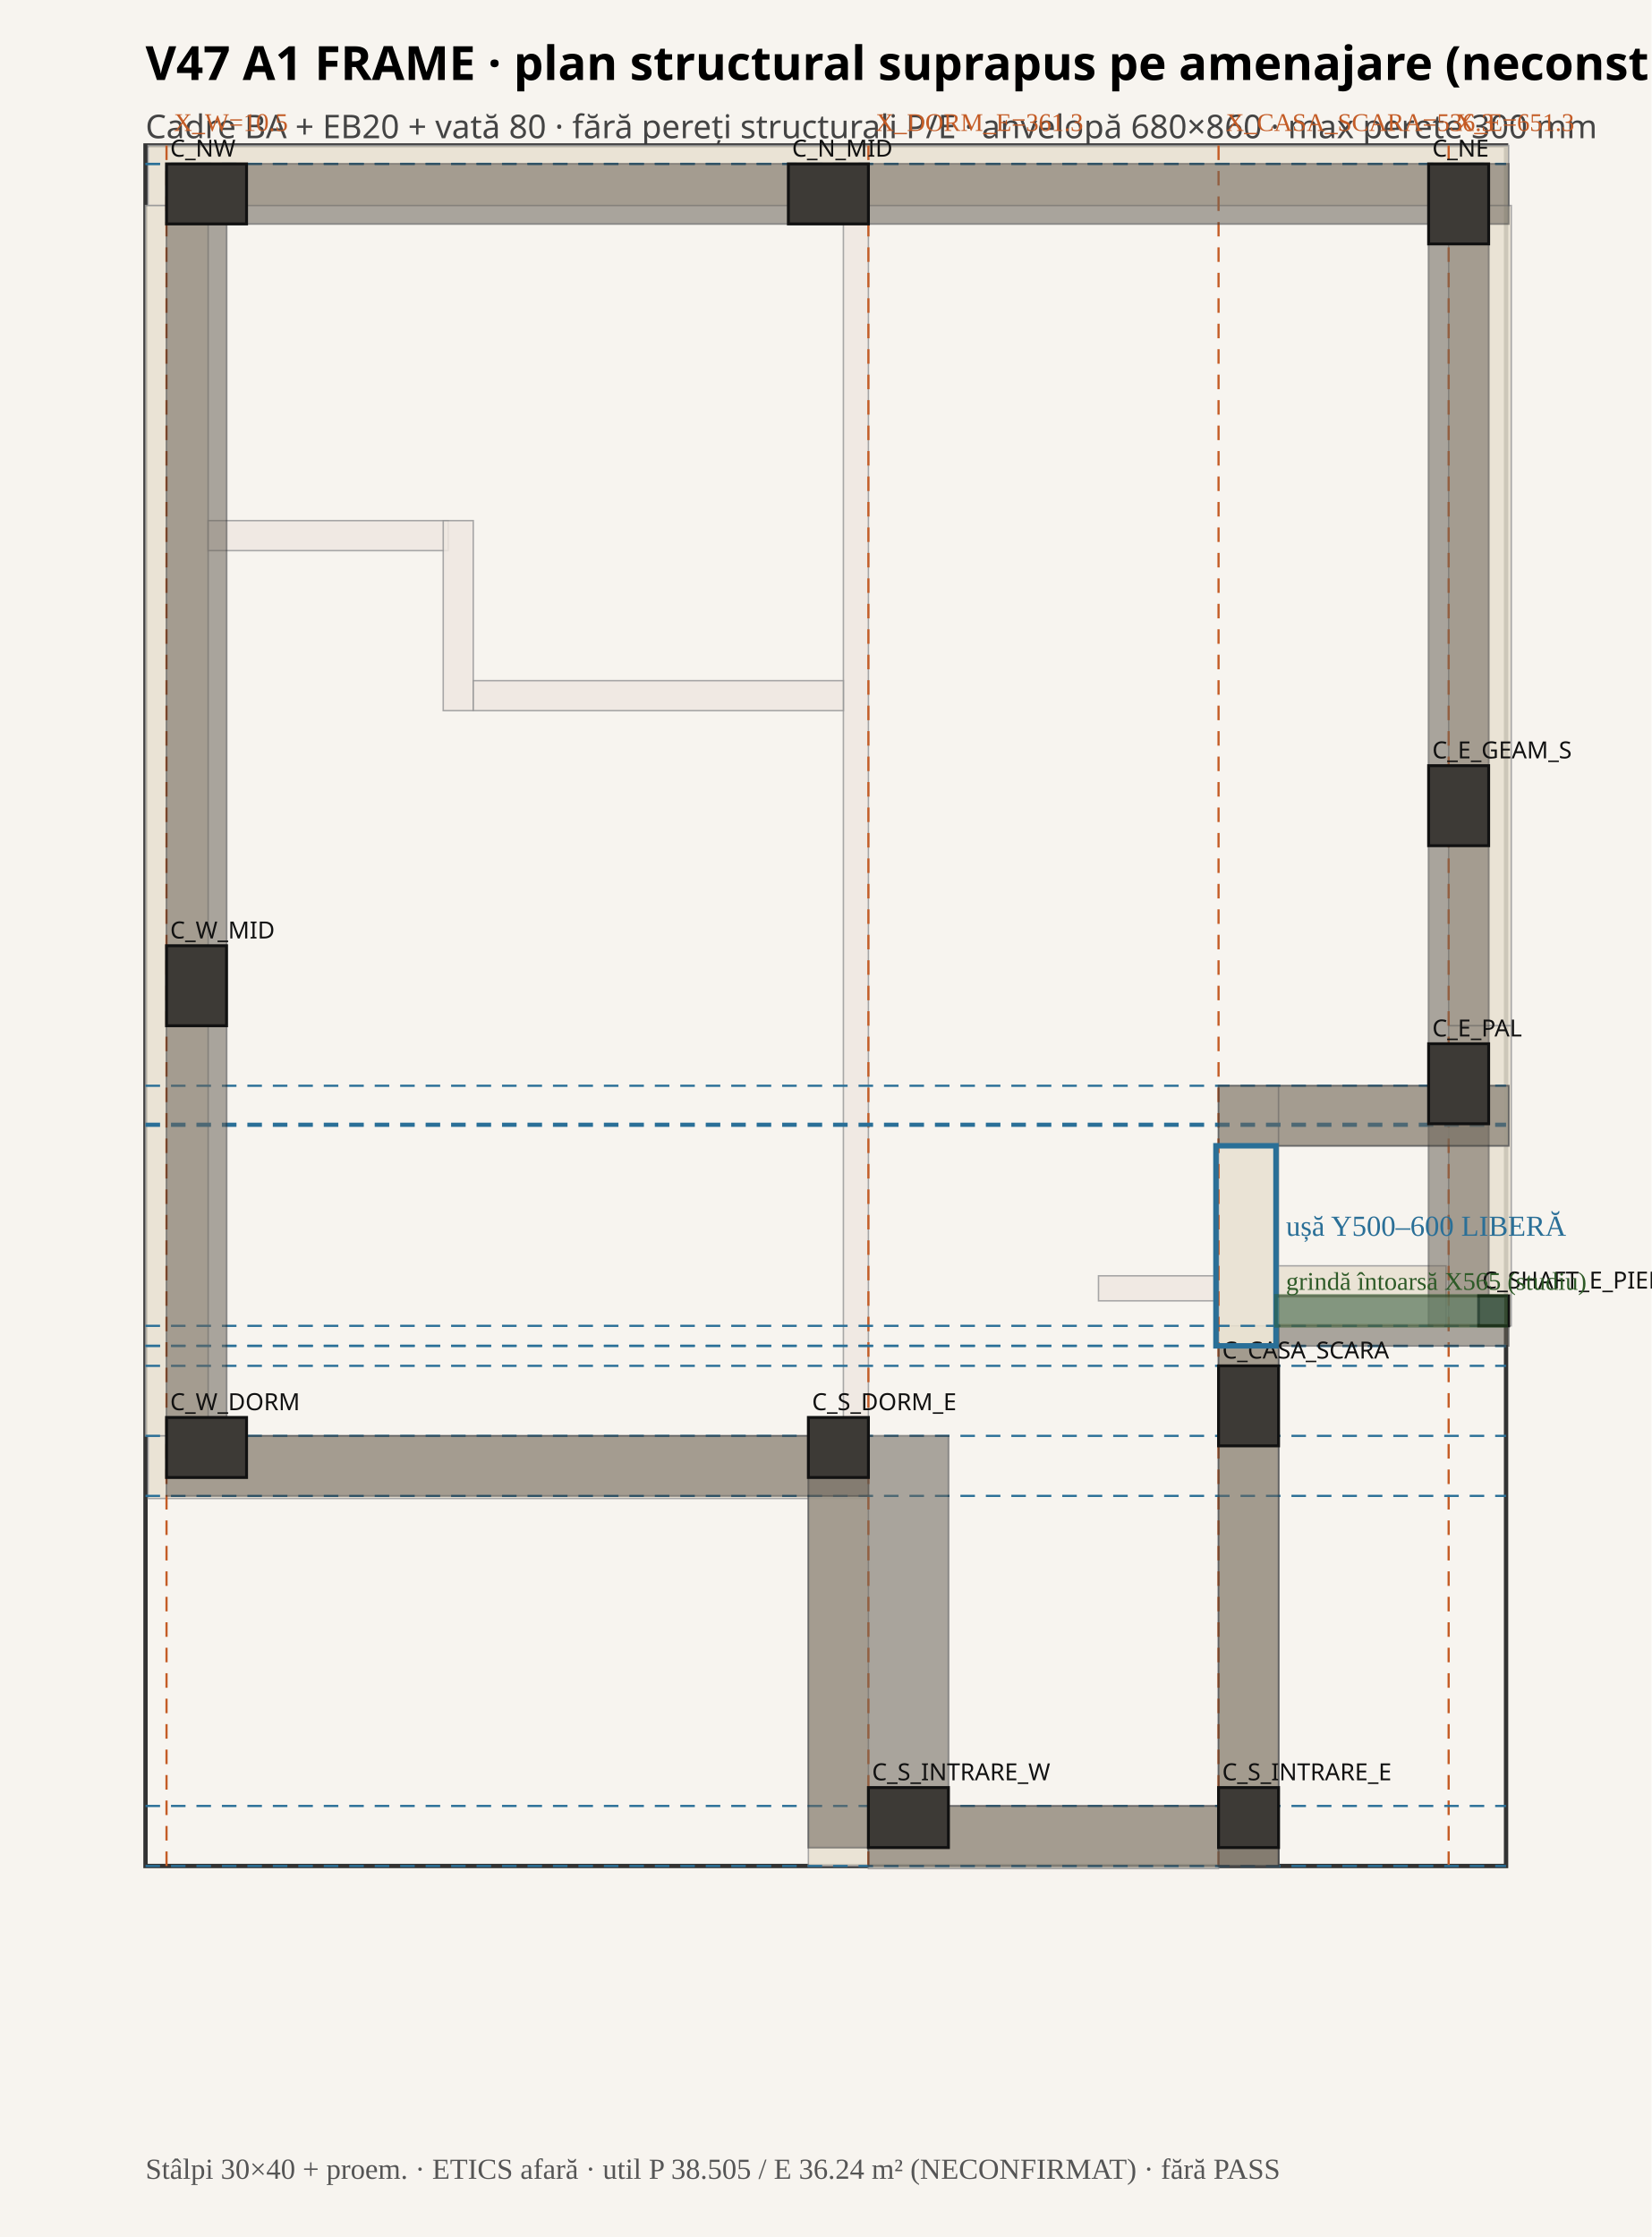
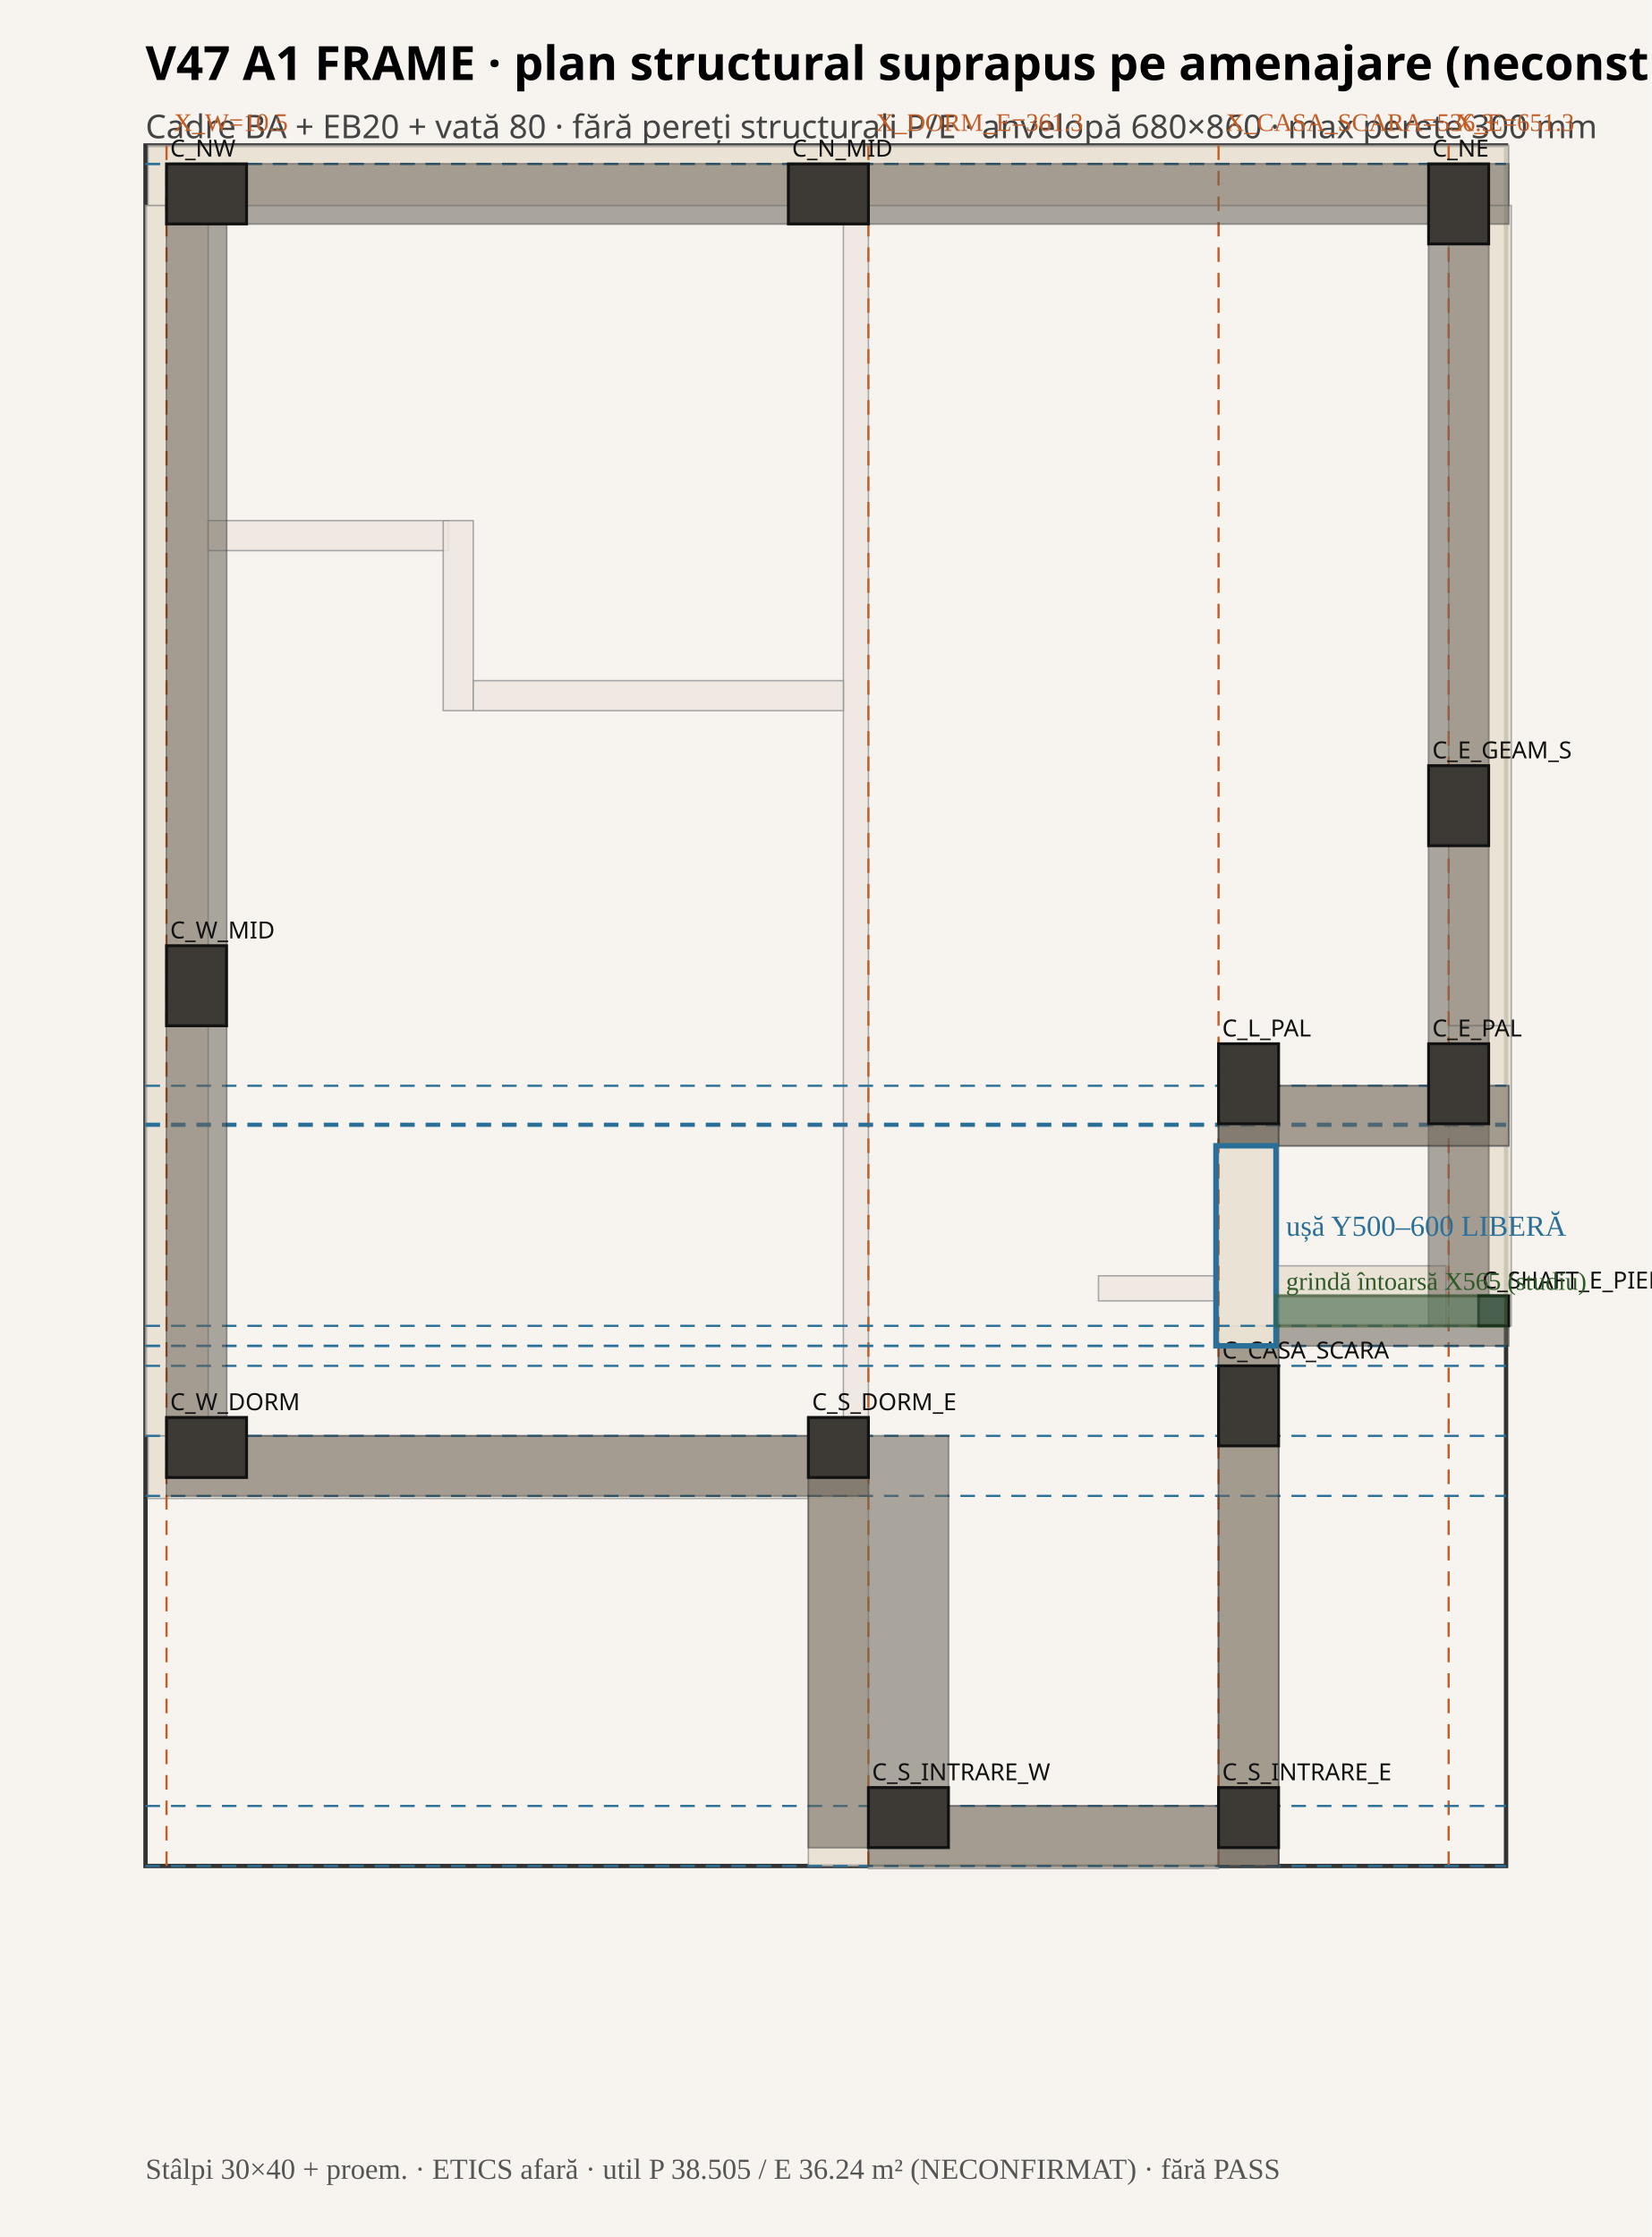
<svg xmlns="http://www.w3.org/2000/svg" width="454" height="615" viewBox="0 0 454 615">
  <rect width="100%" height="100%" fill="#f7f4ef" />
  <text x="40" y="22" font-size="13" font-weight="600" font-family="IBM Plex Sans,Segoe UI,sans-serif">V47 A1 FRAME · plan structural suprapus pe amenajare (neconstruibil)</text>
  <text x="40" y="38" font-size="9" fill="#444" font-family="IBM Plex Sans,Segoe UI,sans-serif">Cadre BA + EB20 + vată 80 · fără pereți structurali P/E · anvelopă 680×860 · max perete 300 mm</text>
  <rect x="40" y="40" width="374" height="473" fill="none" stroke="#333" stroke-width="1.2" />
  <rect x="40.715" y="40" width="374" height="16.5" fill="#e8e0d0" stroke="#999" stroke-width="0.4" opacity="0.85" />
  <rect x="40" y="56.5" width="17.215" height="338.25" fill="#e8e0d0" stroke="#999" stroke-width="0.4" opacity="0.85" />
  <rect x="398.215" y="56.5" width="17.215" height="225.5" fill="#e8e0d0" stroke="#999" stroke-width="0.4" opacity="0.85" />
  <rect x="238.715" y="496.5" width="96.25" height="17.215" fill="#e8e0d0" stroke="#999" stroke-width="0.4" opacity="0.85" />
  <rect x="40.715" y="394.75" width="198" height="17.215" fill="#e8e0d0" stroke="#999" stroke-width="0.4" opacity="0.85" />
  <rect x="231.84" y="56.5" width="6.875" height="338.25" fill="#eee8e0" stroke="#999" stroke-width="0.4" opacity="0.85" />
  <rect x="57.215" y="143.125" width="66" height="8.25" fill="#eee8e0" stroke="#999" stroke-width="0.4" opacity="0.85" />
  <rect x="121.84" y="143.125" width="8.25" height="52.25" fill="#eee8e0" stroke="#999" stroke-width="0.4" opacity="0.85" />
  <rect x="130.09" y="187.125" width="101.75" height="8.25" fill="#eee8e0" stroke="#999" stroke-width="0.4" opacity="0.85" />
  <rect x="334.965" y="364.5" width="16.5" height="148.5" fill="#e8e0d0" stroke="#999" stroke-width="0.4" opacity="0.85" />
  <rect x="301.965" y="350.75" width="33" height="6.875" fill="#eee8e0" stroke="#999" stroke-width="0.4" opacity="0.85" />
  <rect x="222.215" y="411.25" width="16.5" height="101.75" fill="#e8e0d0" stroke="#999" stroke-width="0.4" opacity="0.85" />
  <rect x="398.215" y="282" width="17.215" height="82.5" fill="#e8e0d0" stroke="#999" stroke-width="0.4" opacity="0.85" />
  <rect x="350.75" y="348" width="46.75" height="16.5" fill="#e8e0d0" stroke="#999" stroke-width="0.4" opacity="0.85" />
  <rect x="334.965" y="298.5" width="16.5" height="214.5" fill="#e8e0d0" stroke="#999" stroke-width="0.4" opacity="0.85" />
  <rect x="351.465" y="298.5" width="63.25" height="16.5" fill="#e8e0d0" stroke="#999" stroke-width="0.4" opacity="0.85" />
  <line x1="45.775" y1="40" x2="45.775" y2="513" stroke="#c45c26" stroke-width="0.6" stroke-dasharray="4 3" />
  <text x="47.775" y="36" font-size="7" fill="#c45c26">X_W=10.5</text>
  <line x1="334.965" y1="40" x2="334.965" y2="513" stroke="#c45c26" stroke-width="0.6" stroke-dasharray="4 3" />
  <text x="336.965" y="36" font-size="7" fill="#c45c26">X_CASA_SCARA=536.3</text>
  <line x1="398.215" y1="40" x2="398.215" y2="513" stroke="#c45c26" stroke-width="0.6" stroke-dasharray="4 3" />
  <text x="400.215" y="36" font-size="7" fill="#c45c26">X_E=651.3</text>
  <line x1="238.715" y1="40" x2="238.715" y2="513" stroke="#c45c26" stroke-width="0.6" stroke-dasharray="4 3" />
  <text x="240.715" y="36" font-size="7" fill="#c45c26">X_DORM_E=361.3</text>
  <line x1="40" y1="45.06" x2="414" y2="45.06" stroke="#2a6f97" stroke-width="0.6" stroke-dasharray="4 3" />
  <line x1="40" y1="45.06" x2="414" y2="45.06" stroke="#2a6f97" stroke-width="0.6" stroke-dasharray="4 3" />
  <line x1="40" y1="298.5" x2="414" y2="298.5" stroke="#2a6f97" stroke-width="0.6" stroke-dasharray="4 3" />
  <line x1="40" y1="308.95" x2="414" y2="308.95" stroke="#2a6f97" stroke-width="0.6" stroke-dasharray="4 3" />
  <line x1="40" y1="309.5" x2="414" y2="309.5" stroke="#2a6f97" stroke-width="0.6" stroke-dasharray="4 3" />
  <line x1="40" y1="364.5" x2="414" y2="364.5" stroke="#2a6f97" stroke-width="0.6" stroke-dasharray="4 3" />
  <line x1="40" y1="370" x2="414" y2="370" stroke="#2a6f97" stroke-width="0.6" stroke-dasharray="4 3" />
  <line x1="40" y1="370" x2="414" y2="370" stroke="#2a6f97" stroke-width="0.6" stroke-dasharray="4 3" />
  <line x1="40" y1="375.5" x2="414" y2="375.5" stroke="#2a6f97" stroke-width="0.6" stroke-dasharray="4 3" />
  <line x1="40" y1="394.75" x2="414" y2="394.75" stroke="#2a6f97" stroke-width="0.6" stroke-dasharray="4 3" />
  <line x1="40" y1="411.25" x2="414" y2="411.25" stroke="#2a6f97" stroke-width="0.6" stroke-dasharray="4 3" />
  <line x1="40" y1="496.5" x2="414" y2="496.5" stroke="#2a6f97" stroke-width="0.6" stroke-dasharray="4 3" />
  <line x1="40" y1="513" x2="414" y2="513" stroke="#2a6f97" stroke-width="0.6" stroke-dasharray="4 3" />
  <rect x="45.775" y="45.06" width="368.94" height="16.5" fill="#6a6358" opacity="0.55" stroke="#333" stroke-width="0.5" />
  <rect x="45.775" y="45.06" width="16.5" height="361.13" fill="#6a6358" opacity="0.55" stroke="#333" stroke-width="0.5" />
  <rect x="392.715" y="45.06" width="16.5" height="319.44" fill="#6a6358" opacity="0.55" stroke="#333" stroke-width="0.5" />
  <rect x="334.965" y="375.5" width="16.5" height="137.5" fill="#6a6358" opacity="0.55" stroke="#333" stroke-width="0.5" />
  <rect x="351.465" y="356.25" width="63.25" height="13.75" fill="#6a6358" opacity="0.55" stroke="#333" stroke-width="0.5" />
  <rect x="334.965" y="370" width="16.5" height="5.5" fill="#6a6358" opacity="0.55" stroke="#333" stroke-width="0.5" />
  <rect x="45.775" y="394.75" width="192.94" height="16.5" fill="#6a6358" opacity="0.55" stroke="#333" stroke-width="0.5" />
  <rect x="222.215" y="394.75" width="38.5" height="113.19" fill="#6a6358" opacity="0.55" stroke="#333" stroke-width="0.5" />
  <rect x="238.715" y="496.5" width="112.75" height="16.5" fill="#6a6358" opacity="0.55" stroke="#333" stroke-width="0.5" />
  <rect x="334.965" y="298.5" width="79.75" height="16.5" fill="#6a6358" opacity="0.55" stroke="#333" stroke-width="0.5" />
+   <rect x="334.965" y="298.5" width="16.5" height="16.5" fill="#6a6358" opacity="0.55" stroke="#333" stroke-width="0.5" />
  <rect x="45.775" y="45.06" width="22" height="16.5" fill="#3d3a36" stroke="#111" stroke-width="0.8" />
  <text x="46.775" y="43.06" font-size="6.5" fill="#111" font-family="IBM Plex Sans,Segoe UI,sans-serif">C_NW</text>
  <rect x="216.715" y="45.06" width="22" height="16.5" fill="#3d3a36" stroke="#111" stroke-width="0.8" />
  <text x="217.715" y="43.06" font-size="6.5" fill="#111" font-family="IBM Plex Sans,Segoe UI,sans-serif">C_N_MID</text>
  <rect x="392.715" y="45.06" width="16.5" height="22" fill="#3d3a36" stroke="#111" stroke-width="0.8" />
  <text x="393.715" y="43.06" font-size="6.5" fill="#111" font-family="IBM Plex Sans,Segoe UI,sans-serif">C_NE</text>
  <rect x="45.775" y="260" width="16.5" height="22" fill="#3d3a36" stroke="#111" stroke-width="0.8" />
  <text x="46.775" y="258" font-size="6.5" fill="#111" font-family="IBM Plex Sans,Segoe UI,sans-serif">C_W_MID</text>
  <rect x="45.775" y="389.69" width="22" height="16.5" fill="#3d3a36" stroke="#111" stroke-width="0.8" />
  <text x="46.775" y="387.69" font-size="6.5" fill="#111" font-family="IBM Plex Sans,Segoe UI,sans-serif">C_W_DORM</text>
  <rect x="222.215" y="389.69" width="16.5" height="16.5" fill="#3d3a36" stroke="#111" stroke-width="0.8" />
  <text x="223.215" y="387.69" font-size="6.5" fill="#111" font-family="IBM Plex Sans,Segoe UI,sans-serif">C_S_DORM_E</text>
  <rect x="392.715" y="210.5" width="16.5" height="22" fill="#3d3a36" stroke="#111" stroke-width="0.8" />
  <text x="393.715" y="208.5" font-size="6.5" fill="#111" font-family="IBM Plex Sans,Segoe UI,sans-serif">C_E_GEAM_S</text>
  <rect x="392.715" y="286.95" width="16.5" height="22" fill="#3d3a36" stroke="#111" stroke-width="0.8" />
  <text x="393.715" y="284.95" font-size="6.5" fill="#111" font-family="IBM Plex Sans,Segoe UI,sans-serif">C_E_PAL</text>
+   <rect x="334.965" y="286.95" width="16.5" height="22" fill="#3d3a36" stroke="#111" stroke-width="0.8" />
+   <text x="335.965" y="284.95" font-size="6.5" fill="#111" font-family="IBM Plex Sans,Segoe UI,sans-serif">C_L_PAL</text>
  <rect x="334.965" y="375.5" width="16.5" height="22" fill="#3d3a36" stroke="#111" stroke-width="0.8" />
  <text x="335.965" y="373.5" font-size="6.5" fill="#111" font-family="IBM Plex Sans,Segoe UI,sans-serif">C_CASA_SCARA</text>
  <rect x="406.465" y="356.25" width="8.25" height="8.25" fill="#3d3a36" stroke="#111" stroke-width="0.8" />
  <text x="407.465" y="354.25" font-size="6.5" fill="#111" font-family="IBM Plex Sans,Segoe UI,sans-serif">C_SHAFT_E_PIER</text>
  <rect x="238.715" y="491.44" width="22" height="16.5" fill="#3d3a36" stroke="#111" stroke-width="0.8" />
  <text x="239.715" y="489.44" font-size="6.5" fill="#111" font-family="IBM Plex Sans,Segoe UI,sans-serif">C_S_INTRARE_W</text>
  <rect x="334.965" y="491.44" width="16.5" height="16.5" fill="#3d3a36" stroke="#111" stroke-width="0.8" />
  <text x="335.965" y="489.44" font-size="6.5" fill="#111" font-family="IBM Plex Sans,Segoe UI,sans-serif">C_S_INTRARE_E</text>
  <rect x="334.25" y="315" width="16.5" height="55" fill="none" stroke="#2a6f97" stroke-width="1.5" />
  <text x="353.5" y="339.75" font-size="8" fill="#2a6f97">ușă Y500–600 LIBERĂ</text>
  <rect x="350.75" y="356.25" width="63.25" height="8.25" fill="#5a8f6a" opacity="0.45" stroke="#2d5a27" />
  <text x="353.5" y="354.6" font-size="7" fill="#2d5a27">grindă întoarsă X565 (studiu)</text>
  <text x="40" y="599" font-size="8" fill="#555">Stâlpi 30×40 + proem. · ETICS afară · util P 38.505 / E 36.24 m² (NECONFIRMAT) · fără PASS</text>
</svg>
